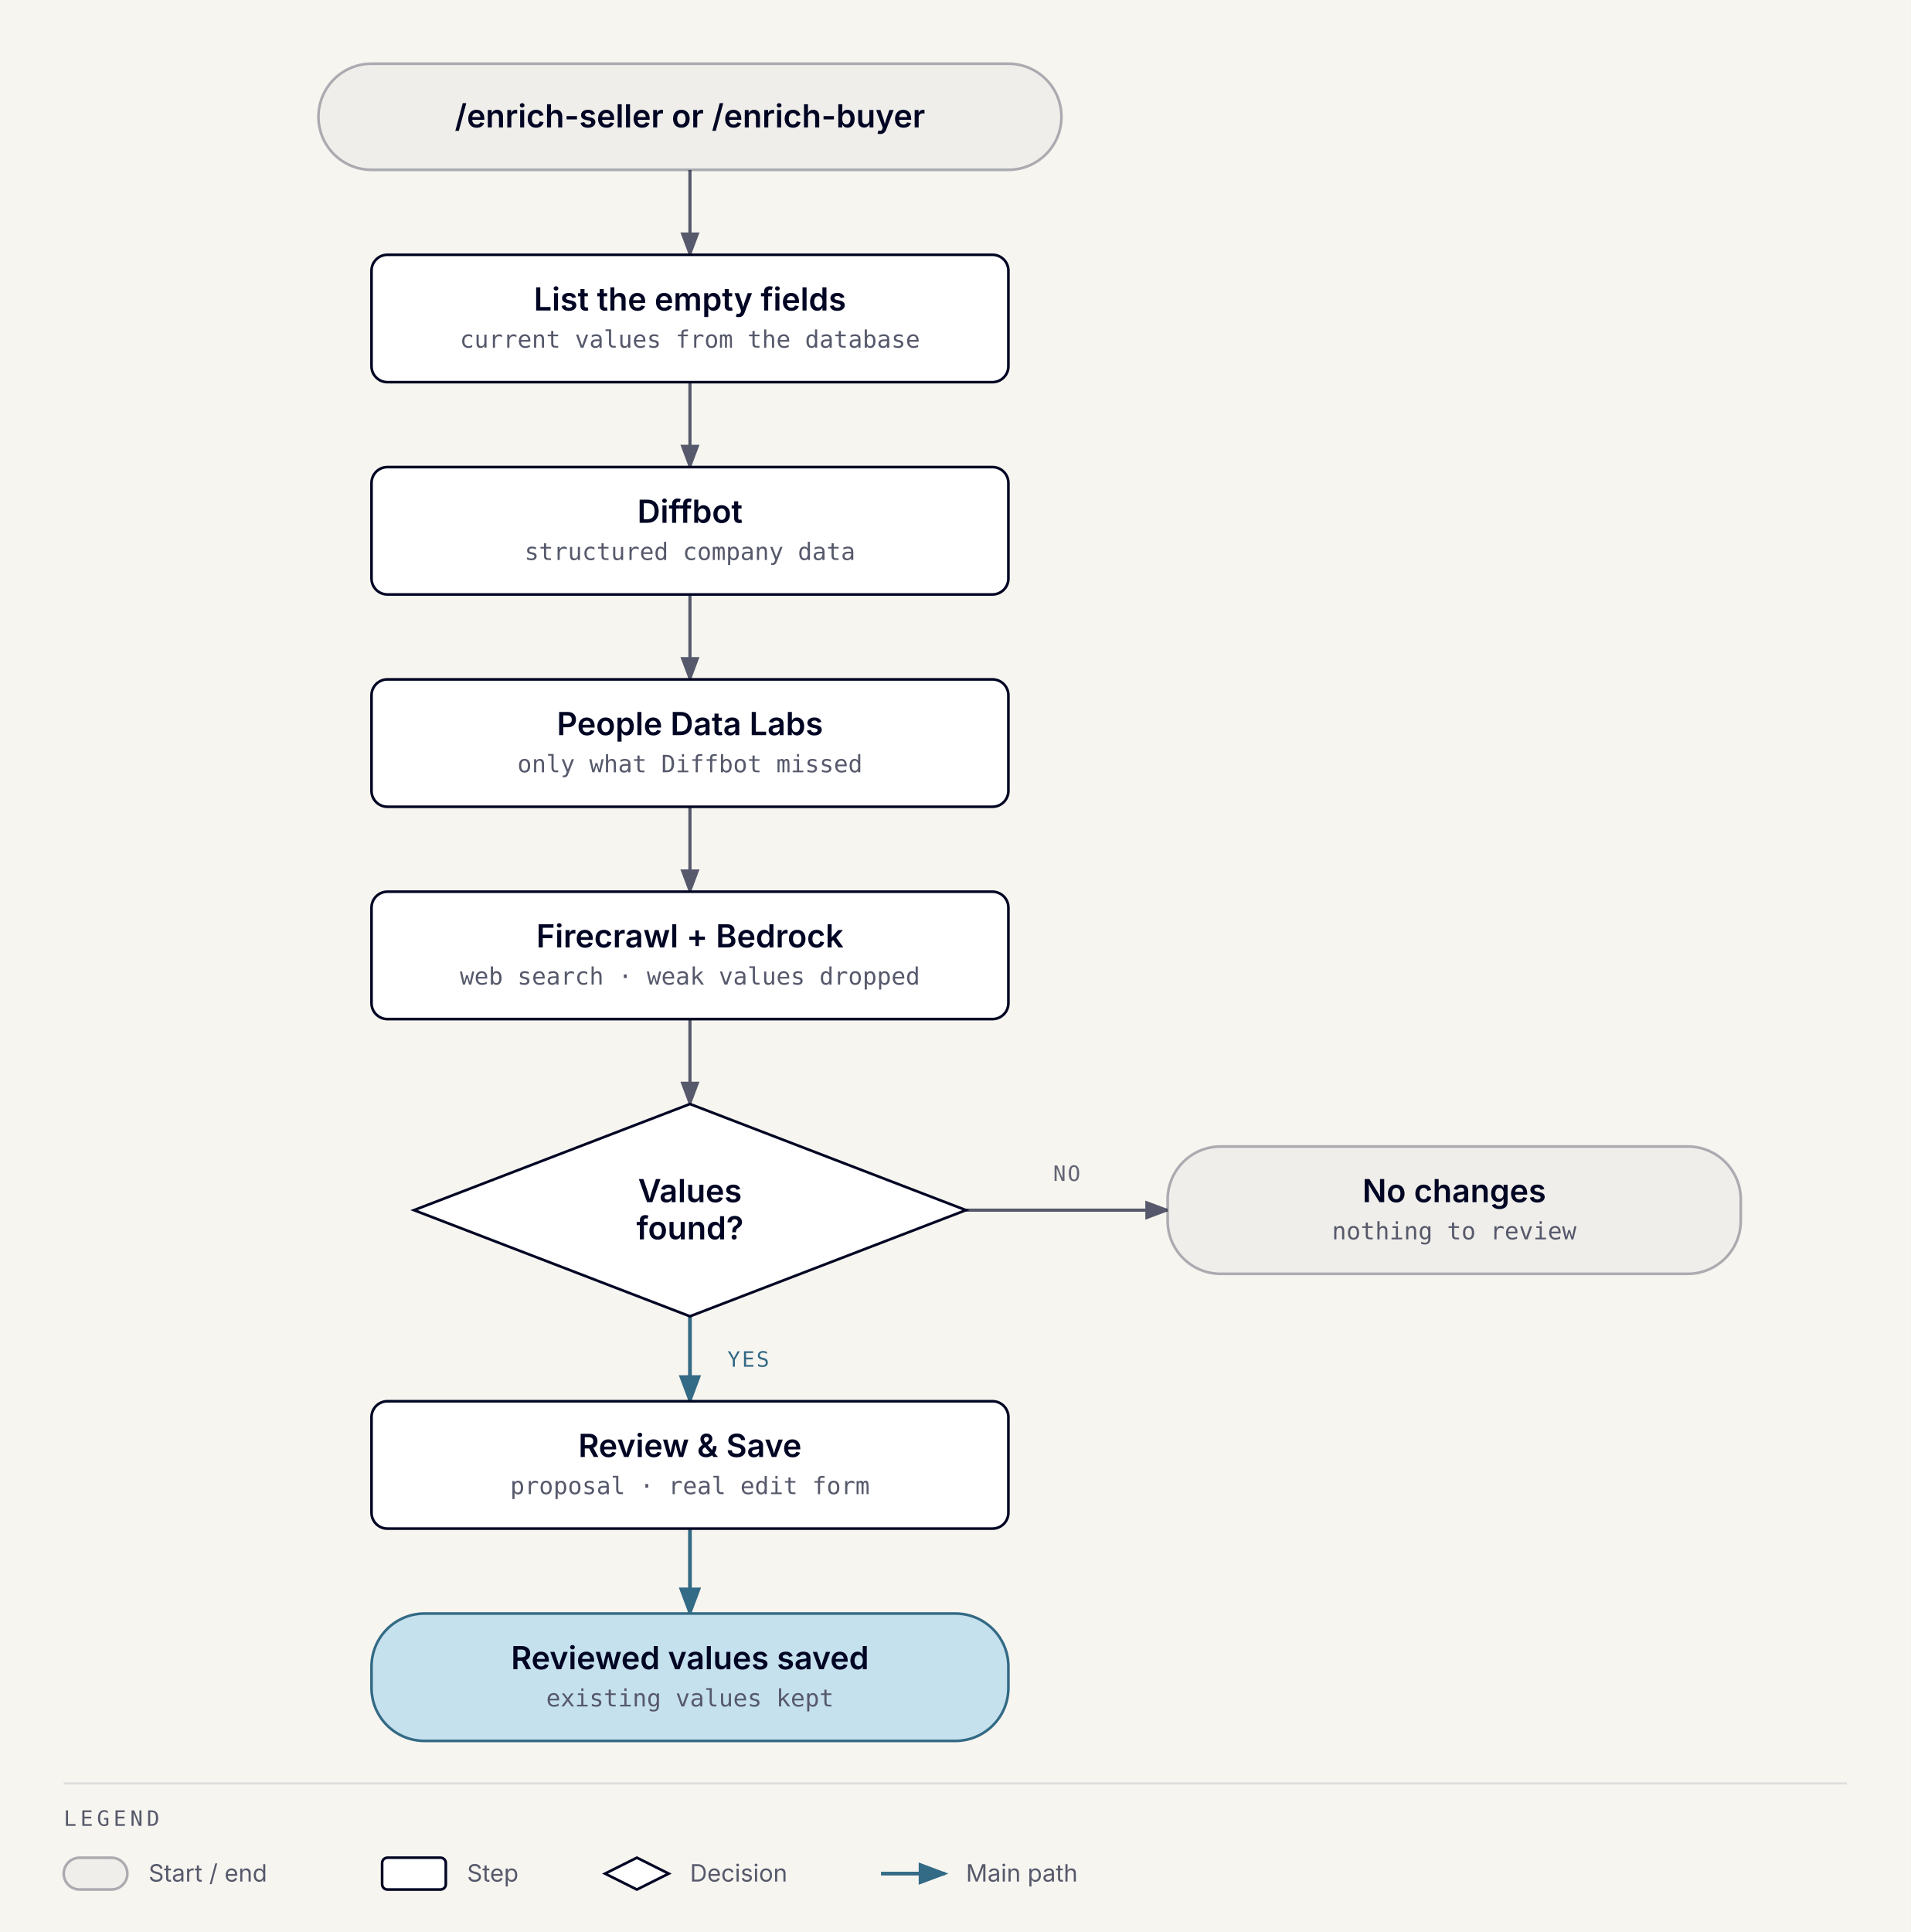
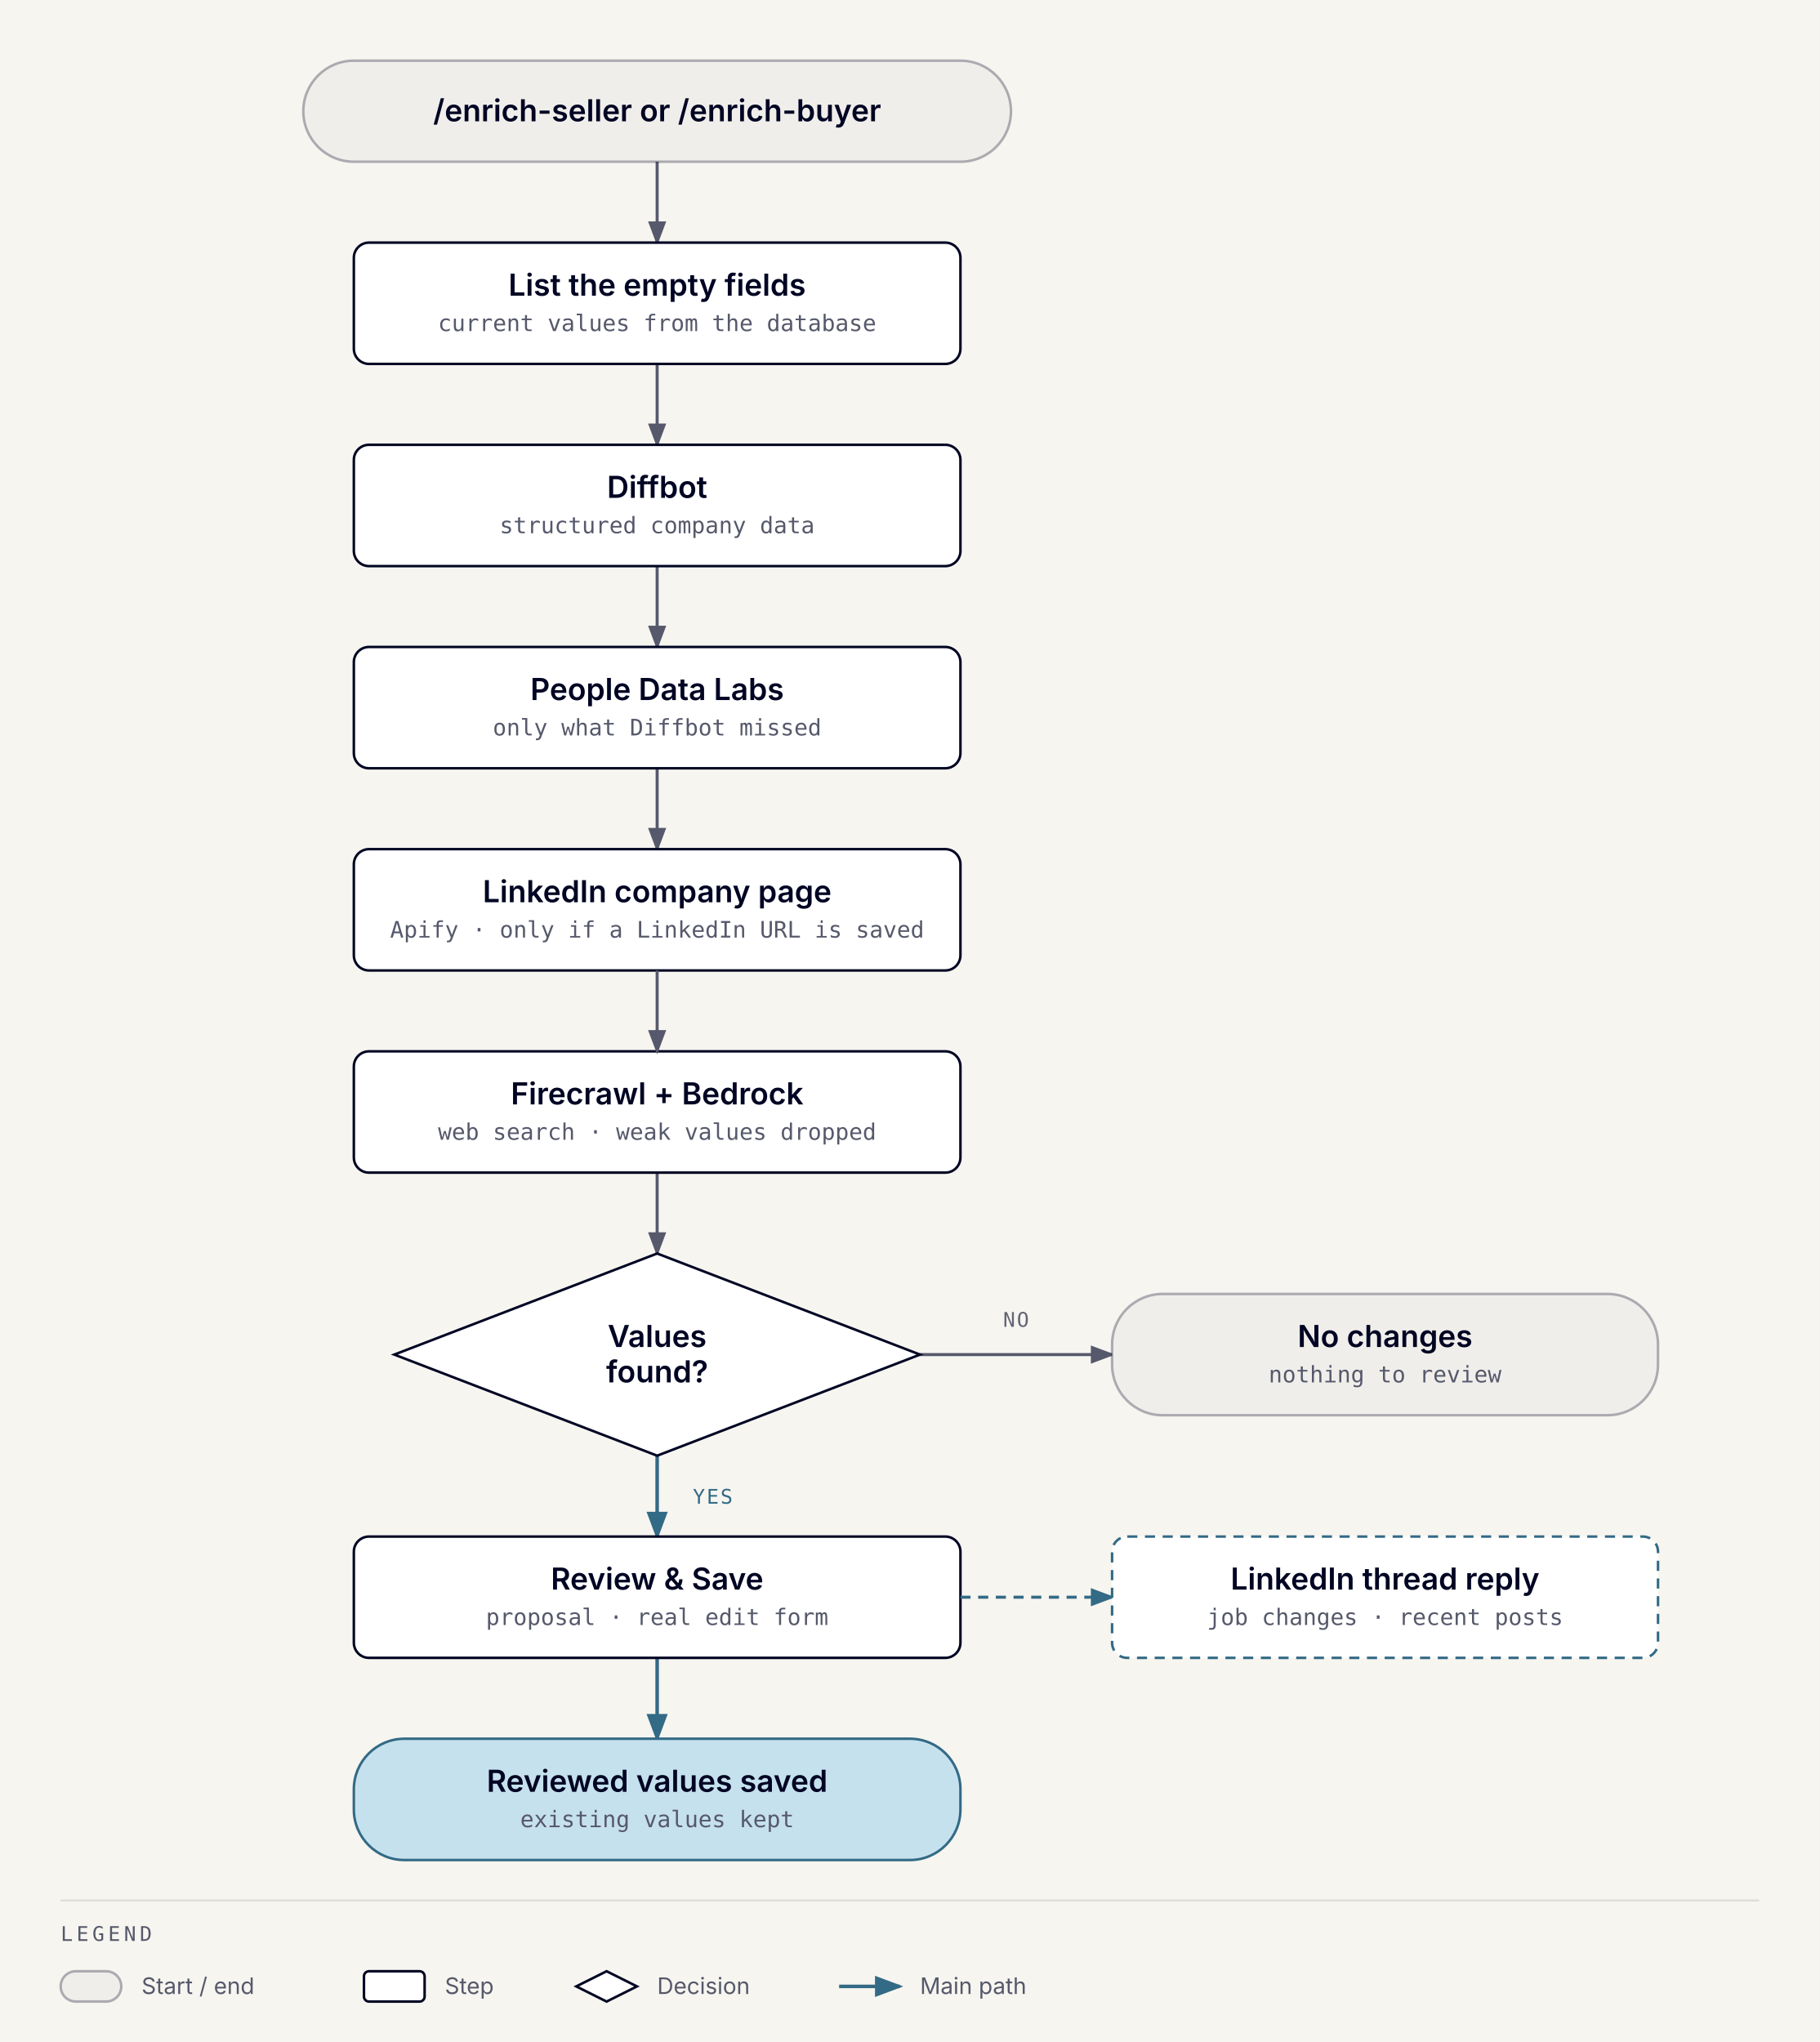
- <svg xmlns="http://www.w3.org/2000/svg" viewBox="0 0 720 728" role="img" aria-labelledby="toolkit-enrichment-waterfall-title toolkit-enrichment-waterfall-desc" id="toolkit-enrichment-waterfall-root">
+ <svg xmlns="http://www.w3.org/2000/svg" viewBox="0 0 720 808" role="img" aria-labelledby="toolkit-enrichment-waterfall-title toolkit-enrichment-waterfall-desc" id="toolkit-enrichment-waterfall-root">
  <defs>
    <style>#toolkit-enrichment-waterfall-root { font-family: 'Inter', system-ui, -apple-system, 'Segoe UI', sans-serif; color: #000523; }
      #toolkit-enrichment-waterfall-root .diagram-container { width: 100%; overflow-x: auto; }
      #toolkit-enrichment-waterfall-root .diagram-container { overflow-x: visible; }</style>
    <marker id="toolkit-enrichment-waterfall-arrow" markerWidth="8" markerHeight="6" refX="7" refY="3" orient="auto">
      <polygon points="0 0, 8 3, 0 6" fill="#56596b" />
    </marker>
    <marker id="toolkit-enrichment-waterfall-arrow-accent" markerWidth="8" markerHeight="6" refX="7" refY="3" orient="auto">
      <polygon points="0 0, 8 3, 0 6" fill="#336a85" />
    </marker>
    <marker id="toolkit-enrichment-waterfall-arrow-link" markerWidth="8" markerHeight="6" refX="7" refY="3" orient="auto">
      <polygon points="0 0, 8 3, 0 6" fill="#336a85" />
    </marker>
  </defs>
  <rect width="100%" height="100%" fill="#f7f5f0" />
  <line x1="260" y1="64" x2="260" y2="96" stroke="#56596b" stroke-width="1.2" marker-end="url(#toolkit-enrichment-waterfall-arrow)" />
  <line x1="260" y1="144" x2="260" y2="176" stroke="#56596b" stroke-width="1.2" marker-end="url(#toolkit-enrichment-waterfall-arrow)" />
  <line x1="260" y1="224" x2="260" y2="256" stroke="#56596b" stroke-width="1.2" marker-end="url(#toolkit-enrichment-waterfall-arrow)" />
  <line x1="260" y1="304" x2="260" y2="336" stroke="#56596b" stroke-width="1.2" marker-end="url(#toolkit-enrichment-waterfall-arrow)" />
-   <line x1="260" y1="384" x2="260" y2="416" stroke="#56596b" stroke-width="1.2" marker-end="url(#toolkit-enrichment-waterfall-arrow)" />
-   <line x1="364" y1="456" x2="440" y2="456" stroke="#56596b" stroke-width="1.2" marker-end="url(#toolkit-enrichment-waterfall-arrow)" />
-   <line x1="260" y1="496" x2="260" y2="528" stroke="#336a85" stroke-width="1.4" marker-end="url(#toolkit-enrichment-waterfall-arrow-accent)" />
+   <line x1="260" y1="464" x2="260" y2="496" stroke="#56596b" stroke-width="1.2" marker-end="url(#toolkit-enrichment-waterfall-arrow)" />
+   <line x1="364" y1="536" x2="440" y2="536" stroke="#56596b" stroke-width="1.2" marker-end="url(#toolkit-enrichment-waterfall-arrow)" />
  <line x1="260" y1="576" x2="260" y2="608" stroke="#336a85" stroke-width="1.4" marker-end="url(#toolkit-enrichment-waterfall-arrow-accent)" />
-   <rect x="390" y="436" width="24" height="12" rx="2" fill="#f7f5f0" />
-   <text x="402" y="445" fill="#636575" font-size="8" font-family="'Geist Mono', ui-monospace, Menlo, monospace" text-anchor="middle" letter-spacing="0.08em">NO</text>
-   <rect x="268" y="506" width="28" height="12" rx="2" fill="#f7f5f0" />
-   <text x="282" y="515" fill="#336a85" font-size="8" font-family="'Geist Mono', ui-monospace, Menlo, monospace" text-anchor="middle" letter-spacing="0.08em">YES</text>
+   <line x1="260" y1="656" x2="260" y2="688" stroke="#336a85" stroke-width="1.4" marker-end="url(#toolkit-enrichment-waterfall-arrow-accent)" />
+   <rect x="390" y="516" width="24" height="12" rx="2" fill="#f7f5f0" />
+   <text x="402" y="525" fill="#636575" font-size="8" font-family="'Geist Mono', ui-monospace, Menlo, monospace" text-anchor="middle" letter-spacing="0.08em">NO</text>
+   <rect x="268" y="586" width="28" height="12" rx="2" fill="#f7f5f0" />
+   <text x="282" y="595" fill="#336a85" font-size="8" font-family="'Geist Mono', ui-monospace, Menlo, monospace" text-anchor="middle" letter-spacing="0.08em">YES</text>
  <rect x="120" y="24" width="280" height="40" rx="20" fill="#f7f5f0" />
  <rect x="120" y="24" width="280" height="40" rx="20" fill="#000523" fill-opacity="0.03" stroke="#000523" stroke-opacity="0.30" stroke-width="1" />
  <text x="260" y="48" fill="#000523" font-size="12" font-weight="600" font-family="'Inter', system-ui, -apple-system, 'Segoe UI', sans-serif" text-anchor="middle">/enrich-seller or /enrich-buyer</text>
  <rect x="140" y="96" width="240" height="48" rx="6" fill="#ffffff" stroke="#000523" stroke-width="1" />
  <text x="260" y="117" fill="#000523" font-size="12" font-weight="600" font-family="'Inter', system-ui, -apple-system, 'Segoe UI', sans-serif" text-anchor="middle">List the empty fields</text>
  <text x="260" y="131" fill="#56596b" font-size="9" font-family="'Geist Mono', ui-monospace, Menlo, monospace" text-anchor="middle">current values from the database</text>
  <rect x="140" y="176" width="240" height="48" rx="6" fill="#ffffff" stroke="#000523" stroke-width="1" />
  <text x="260" y="197" fill="#000523" font-size="12" font-weight="600" font-family="'Inter', system-ui, -apple-system, 'Segoe UI', sans-serif" text-anchor="middle">Diffbot</text>
  <text x="260" y="211" fill="#56596b" font-size="9" font-family="'Geist Mono', ui-monospace, Menlo, monospace" text-anchor="middle">structured company data</text>
  <rect x="140" y="256" width="240" height="48" rx="6" fill="#ffffff" stroke="#000523" stroke-width="1" />
  <text x="260" y="277" fill="#000523" font-size="12" font-weight="600" font-family="'Inter', system-ui, -apple-system, 'Segoe UI', sans-serif" text-anchor="middle">People Data Labs</text>
  <text x="260" y="291" fill="#56596b" font-size="9" font-family="'Geist Mono', ui-monospace, Menlo, monospace" text-anchor="middle">only what Diffbot missed</text>
+   <rect x="140" y="416" width="240" height="48" rx="6" fill="#ffffff" stroke="#000523" stroke-width="1" />
+   <text x="260" y="437" fill="#000523" font-size="12" font-weight="600" font-family="'Inter', system-ui, -apple-system, 'Segoe UI', sans-serif" text-anchor="middle">Firecrawl + Bedrock</text>
+   <text x="260" y="451" fill="#56596b" font-size="9" font-family="'Geist Mono', ui-monospace, Menlo, monospace" text-anchor="middle">web search · weak values dropped</text>
+   <polygon points="260,496 364,536 260,576 156,536" fill="#ffffff" stroke="#000523" stroke-width="1" />
+   <text x="260" y="533" fill="#000523" font-size="12" font-weight="600" font-family="'Inter', system-ui, -apple-system, 'Segoe UI', sans-serif" text-anchor="middle">Values</text>
+   <text x="260" y="547" fill="#000523" font-size="12" font-weight="600" font-family="'Inter', system-ui, -apple-system, 'Segoe UI', sans-serif" text-anchor="middle">found?</text>
+   <rect x="440" y="512" width="216" height="48" rx="20" fill="#f7f5f0" />
+   <rect x="440" y="512" width="216" height="48" rx="20" fill="#000523" fill-opacity="0.03" stroke="#000523" stroke-opacity="0.30" stroke-width="1" />
+   <text x="548" y="533" fill="#000523" font-size="12" font-weight="600" font-family="'Inter', system-ui, -apple-system, 'Segoe UI', sans-serif" text-anchor="middle">No changes</text>
+   <text x="548" y="547" fill="#56596b" font-size="9" font-family="'Geist Mono', ui-monospace, Menlo, monospace" text-anchor="middle">nothing to review</text>
+   <rect x="140" y="608" width="240" height="48" rx="6" fill="#ffffff" stroke="#000523" stroke-width="1" />
+   <text x="260" y="629" fill="#000523" font-size="12" font-weight="600" font-family="'Inter', system-ui, -apple-system, 'Segoe UI', sans-serif" text-anchor="middle">Review &amp; Save</text>
+   <text x="260" y="643" fill="#56596b" font-size="9" font-family="'Geist Mono', ui-monospace, Menlo, monospace" text-anchor="middle">proposal · real edit form</text>
+   <rect x="140" y="688" width="240" height="48" rx="20" fill="#f7f5f0" />
+   <rect x="140" y="688" width="240" height="48" rx="20" fill="#c6e1ee" stroke="#336a85" stroke-width="1" />
+   <text x="260" y="709" fill="#000523" font-size="12" font-weight="600" font-family="'Inter', system-ui, -apple-system, 'Segoe UI', sans-serif" text-anchor="middle">Reviewed values saved</text>
+   <text x="260" y="723" fill="#56596b" font-size="9" font-family="'Geist Mono', ui-monospace, Menlo, monospace" text-anchor="middle">existing values kept</text>
  <rect x="140" y="336" width="240" height="48" rx="6" fill="#ffffff" stroke="#000523" stroke-width="1" />
-   <text x="260" y="357" fill="#000523" font-size="12" font-weight="600" font-family="'Inter', system-ui, -apple-system, 'Segoe UI', sans-serif" text-anchor="middle">Firecrawl + Bedrock</text>
-   <text x="260" y="371" fill="#56596b" font-size="9" font-family="'Geist Mono', ui-monospace, Menlo, monospace" text-anchor="middle">web search · weak values dropped</text>
-   <polygon points="260,416 364,456 260,496 156,456" fill="#ffffff" stroke="#000523" stroke-width="1" />
-   <text x="260" y="453" fill="#000523" font-size="12" font-weight="600" font-family="'Inter', system-ui, -apple-system, 'Segoe UI', sans-serif" text-anchor="middle">Values</text>
-   <text x="260" y="467" fill="#000523" font-size="12" font-weight="600" font-family="'Inter', system-ui, -apple-system, 'Segoe UI', sans-serif" text-anchor="middle">found?</text>
-   <rect x="440" y="432" width="216" height="48" rx="20" fill="#f7f5f0" />
-   <rect x="440" y="432" width="216" height="48" rx="20" fill="#000523" fill-opacity="0.03" stroke="#000523" stroke-opacity="0.30" stroke-width="1" />
-   <text x="548" y="453" fill="#000523" font-size="12" font-weight="600" font-family="'Inter', system-ui, -apple-system, 'Segoe UI', sans-serif" text-anchor="middle">No changes</text>
-   <text x="548" y="467" fill="#56596b" font-size="9" font-family="'Geist Mono', ui-monospace, Menlo, monospace" text-anchor="middle">nothing to review</text>
-   <rect x="140" y="528" width="240" height="48" rx="6" fill="#ffffff" stroke="#000523" stroke-width="1" />
-   <text x="260" y="549" fill="#000523" font-size="12" font-weight="600" font-family="'Inter', system-ui, -apple-system, 'Segoe UI', sans-serif" text-anchor="middle">Review &amp; Save</text>
-   <text x="260" y="563" fill="#56596b" font-size="9" font-family="'Geist Mono', ui-monospace, Menlo, monospace" text-anchor="middle">proposal · real edit form</text>
-   <rect x="140" y="608" width="240" height="48" rx="20" fill="#f7f5f0" />
-   <rect x="140" y="608" width="240" height="48" rx="20" fill="#c6e1ee" stroke="#336a85" stroke-width="1" />
-   <text x="260" y="629" fill="#000523" font-size="12" font-weight="600" font-family="'Inter', system-ui, -apple-system, 'Segoe UI', sans-serif" text-anchor="middle">Reviewed values saved</text>
-   <text x="260" y="643" fill="#56596b" font-size="9" font-family="'Geist Mono', ui-monospace, Menlo, monospace" text-anchor="middle">existing values kept</text>
-   <line x1="24" y1="672" x2="696" y2="672" stroke="#000523" stroke-opacity="0.10" stroke-width="0.8" />
-   <text x="24" y="688" fill="#56596b" font-size="8" font-family="'Geist Mono', ui-monospace, Menlo, monospace" letter-spacing="0.18em">LEGEND</text>
-   <rect x="24" y="700" width="24" height="12" rx="6" fill="#000523" fill-opacity="0.03" stroke="#000523" stroke-opacity="0.30" stroke-width="1" />
-   <text x="56" y="709" fill="#56596b" font-size="9" font-family="'Inter', system-ui, -apple-system, 'Segoe UI', sans-serif">Start / end</text>
-   <rect x="144" y="700" width="24" height="12" rx="2" fill="#ffffff" stroke="#000523" stroke-width="1" />
-   <text x="176" y="709" fill="#56596b" font-size="9" font-family="'Inter', system-ui, -apple-system, 'Segoe UI', sans-serif">Step</text>
-   <polygon points="228,706 240,700 252,706 240,712" fill="#ffffff" stroke="#000523" stroke-width="1" />
-   <text x="260" y="709" fill="#56596b" font-size="9" font-family="'Inter', system-ui, -apple-system, 'Segoe UI', sans-serif">Decision</text>
-   <line x1="332" y1="706" x2="356" y2="706" stroke="#336a85" stroke-width="1.4" marker-end="url(#toolkit-enrichment-waterfall-arrow-accent)" />
-   <text x="364" y="709" fill="#56596b" font-size="9" font-family="'Inter', system-ui, -apple-system, 'Segoe UI', sans-serif">Main path</text>
+   <text x="260" y="357" fill="#000523" font-size="12" font-weight="600" font-family="'Inter', system-ui, -apple-system, 'Segoe UI', sans-serif" text-anchor="middle">LinkedIn company page</text>
+   <text x="260" y="371" fill="#56596b" font-size="9" font-family="'Geist Mono', ui-monospace, Menlo, monospace" text-anchor="middle">Apify · only if a LinkedIn URL is saved</text>
+   <line x1="260" y1="384" x2="260" y2="416" stroke="#56596b" stroke-width="1.2" marker-end="url(#toolkit-enrichment-waterfall-arrow)" />
+   <line x1="380" y1="632" x2="440" y2="632" stroke="#336a85" stroke-width="1.2" stroke-dasharray="4 3" marker-end="url(#toolkit-enrichment-waterfall-arrow-link)" />
+   <rect x="440" y="608" width="216" height="48" rx="6" fill="#ffffff" stroke="#336a85" stroke-width="1" stroke-dasharray="4 3" />
+   <text x="548" y="629" fill="#000523" font-size="12" font-weight="600" font-family="'Inter', system-ui, -apple-system, 'Segoe UI', sans-serif" text-anchor="middle">LinkedIn thread reply</text>
+   <text x="548" y="643" fill="#56596b" font-size="9" font-family="'Geist Mono', ui-monospace, Menlo, monospace" text-anchor="middle">job changes · recent posts</text>
+   <line x1="24" y1="752" x2="696" y2="752" stroke="#000523" stroke-opacity="0.10" stroke-width="0.8" />
+   <text x="24" y="768" fill="#56596b" font-size="8" font-family="'Geist Mono', ui-monospace, Menlo, monospace" letter-spacing="0.18em">LEGEND</text>
+   <rect x="24" y="780" width="24" height="12" rx="6" fill="#000523" fill-opacity="0.03" stroke="#000523" stroke-opacity="0.30" stroke-width="1" />
+   <text x="56" y="789" fill="#56596b" font-size="9" font-family="'Inter', system-ui, -apple-system, 'Segoe UI', sans-serif">Start / end</text>
+   <rect x="144" y="780" width="24" height="12" rx="2" fill="#ffffff" stroke="#000523" stroke-width="1" />
+   <text x="176" y="789" fill="#56596b" font-size="9" font-family="'Inter', system-ui, -apple-system, 'Segoe UI', sans-serif">Step</text>
+   <polygon points="228,786 240,780 252,786 240,792" fill="#ffffff" stroke="#000523" stroke-width="1" />
+   <text x="260" y="789" fill="#56596b" font-size="9" font-family="'Inter', system-ui, -apple-system, 'Segoe UI', sans-serif">Decision</text>
+   <line x1="332" y1="786" x2="356" y2="786" stroke="#336a85" stroke-width="1.4" marker-end="url(#toolkit-enrichment-waterfall-arrow-accent)" />
+   <text x="364" y="789" fill="#56596b" font-size="9" font-family="'Inter', system-ui, -apple-system, 'Segoe UI', sans-serif">Main path</text>
</svg>
